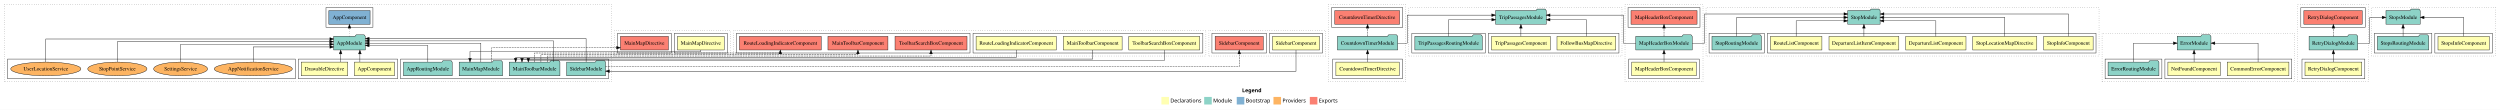
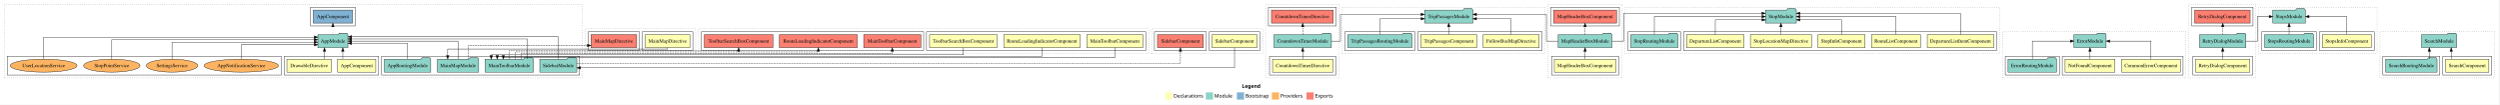
- <svg xmlns="http://www.w3.org/2000/svg" width="6603pt" height="290pt" viewBox="0.00 0.00 6603.00 290.00">
+ <svg xmlns="http://www.w3.org/2000/svg" width="6929pt" height="290pt" viewBox="0.00 0.00 6929.00 290.00">
  <g id="graph0" class="graph" transform="scale(1 1) rotate(0) translate(4 286)">
-     <polygon fill="#ffffff" stroke="transparent" points="-4,4 -4,-286 6599,-286 6599,4 -4,4" />
-     <text text-anchor="start" x="3276.509" y="-42.4" font-family="sans-serif" font-weight="bold" font-size="14.00" fill="#000000">Legend</text>
-     <polygon fill="#ffffb3" stroke="transparent" points="3063.5,-10 3063.5,-30 3083.5,-30 3083.5,-10 3063.5,-10" />
-     <text text-anchor="start" x="3087.129" y="-15.4" font-family="sans-serif" font-size="14.00" fill="#000000">  Declarations</text>
-     <polygon fill="#8dd3c7" stroke="transparent" points="3176.5,-10 3176.5,-30 3196.5,-30 3196.5,-10 3176.5,-10" />
-     <text text-anchor="start" x="3200.225" y="-15.4" font-family="sans-serif" font-size="14.00" fill="#000000">  Module</text>
-     <polygon fill="#80b1d3" stroke="transparent" points="3262.5,-10 3262.5,-30 3282.5,-30 3282.5,-10 3262.5,-10" />
-     <text text-anchor="start" x="3286.281" y="-15.4" font-family="sans-serif" font-size="14.00" fill="#000000">  Bootstrap</text>
-     <polygon fill="#fdb462" stroke="transparent" points="3359.5,-10 3359.5,-30 3379.5,-30 3379.5,-10 3359.5,-10" />
-     <text text-anchor="start" x="3383.173" y="-15.4" font-family="sans-serif" font-size="14.00" fill="#000000">  Providers</text>
-     <polygon fill="#fb8072" stroke="transparent" points="3455.5,-10 3455.5,-30 3475.5,-30 3475.5,-10 3455.5,-10" />
-     <text text-anchor="start" x="3479.226" y="-15.4" font-family="sans-serif" font-size="14.00" fill="#000000">  Exports</text>
+     <polygon fill="#ffffff" stroke="transparent" points="-4,4 -4,-286 6925,-286 6925,4 -4,4" />
+     <text text-anchor="start" x="3439.509" y="-42.4" font-family="sans-serif" font-weight="bold" font-size="14.00" fill="#000000">Legend</text>
+     <polygon fill="#ffffb3" stroke="transparent" points="3226.5,-10 3226.5,-30 3246.5,-30 3246.5,-10 3226.5,-10" />
+     <text text-anchor="start" x="3250.129" y="-15.4" font-family="sans-serif" font-size="14.00" fill="#000000">  Declarations</text>
+     <polygon fill="#8dd3c7" stroke="transparent" points="3339.5,-10 3339.5,-30 3359.5,-30 3359.5,-10 3339.5,-10" />
+     <text text-anchor="start" x="3363.225" y="-15.4" font-family="sans-serif" font-size="14.00" fill="#000000">  Module</text>
+     <polygon fill="#80b1d3" stroke="transparent" points="3425.5,-10 3425.5,-30 3445.5,-30 3445.5,-10 3425.5,-10" />
+     <text text-anchor="start" x="3449.281" y="-15.4" font-family="sans-serif" font-size="14.00" fill="#000000">  Bootstrap</text>
+     <polygon fill="#fdb462" stroke="transparent" points="3522.5,-10 3522.5,-30 3542.5,-30 3542.5,-10 3522.5,-10" />
+     <text text-anchor="start" x="3546.173" y="-15.4" font-family="sans-serif" font-size="14.00" fill="#000000">  Providers</text>
+     <polygon fill="#fb8072" stroke="transparent" points="3618.5,-10 3618.5,-30 3638.5,-30 3638.5,-10 3618.5,-10" />
+     <text text-anchor="start" x="3642.226" y="-15.4" font-family="sans-serif" font-size="14.00" fill="#000000">  Exports</text>
    <g id="clust1" class="cluster">
      <polygon fill="none" stroke="#000000" stroke-dasharray="1,5" points="8,-70 8,-274 1611,-274 1611,-70 8,-70" />
    </g>
    <g id="clust2" class="cluster">
      <polygon fill="none" stroke="#000000" points="784,-78 784,-130 1046,-130 1046,-78 784,-78" />
    </g>
    <g id="clust5" class="cluster">
      <polygon fill="none" stroke="#000000" points="1054,-78 1054,-130 1603,-130 1603,-78 1054,-78" />
    </g>
    <g id="clust7" class="cluster">
      <polygon fill="none" stroke="#000000" points="857,-214 857,-266 981,-266 981,-214 857,-214" />
    </g>
    <g id="clust8" class="cluster">
      <polygon fill="none" stroke="#000000" points="16,-78 16,-130 776,-130 776,-78 16,-78" />
    </g>
    <g id="clust15" class="cluster">
      <polygon fill="none" stroke="#000000" stroke-dasharray="1,5" points="3505,-70 3505,-274 3709,-274 3709,-70 3505,-70" />
    </g>
    <g id="clust16" class="cluster">
      <polygon fill="none" stroke="#000000" points="3516,-78 3516,-130 3700,-130 3700,-78 3516,-78" />
    </g>
    <g id="clust19" class="cluster">
      <polygon fill="none" stroke="#000000" points="3513,-214 3513,-266 3701,-266 3701,-214 3513,-214" />
    </g>
    <g id="clust22" class="cluster">
      <polygon fill="none" stroke="#000000" stroke-dasharray="1,5" points="5548,-70 5548,-198 6057,-198 6057,-70 5548,-70" />
    </g>
    <g id="clust23" class="cluster">
      <polygon fill="none" stroke="#000000" points="5714,-78 5714,-130 6049,-130 6049,-78 5714,-78" />
    </g>
    <g id="clust26" class="cluster">
      <polygon fill="none" stroke="#000000" points="5556,-78 5556,-130 5706,-130 5706,-78 5556,-78" />
    </g>
    <g id="clust36" class="cluster">
      <polygon fill="none" stroke="#000000" stroke-dasharray="1,5" points="1619,-138 1619,-206 1925,-206 1925,-138 1619,-138" />
    </g>
    <g id="clust37" class="cluster">
      <polygon fill="none" stroke="#000000" points="1777,-146 1777,-198 1917,-198 1917,-146 1777,-146" />
    </g>
    <g id="clust40" class="cluster">
      <polygon fill="none" stroke="#000000" points="1627,-146 1627,-198 1769,-198 1769,-146 1627,-146" />
    </g>
    <g id="clust43" class="cluster">
      <polygon fill="none" stroke="#000000" stroke-dasharray="1,5" points="1933,-138 1933,-206 3181,-206 3181,-138 1933,-138" />
    </g>
    <g id="clust44" class="cluster">
-       <polygon fill="none" stroke="#000000" points="2566,-146 2566,-198 3173,-198 3173,-146 2566,-146" />
+       <polygon fill="none" stroke="#000000" points="2565,-146 2565,-198 3173,-198 3173,-146 2565,-146" />
    </g>
    <g id="clust49" class="cluster">
-       <polygon fill="none" stroke="#000000" points="1941,-146 1941,-198 2558,-198 2558,-146 1941,-146" />
+       <polygon fill="none" stroke="#000000" points="1941,-146 1941,-198 2557,-198 2557,-146 1941,-146" />
    </g>
    <g id="clust52" class="cluster">
      <polygon fill="none" stroke="#000000" stroke-dasharray="1,5" points="4288,-70 4288,-274 4494,-274 4494,-70 4288,-70" />
    </g>
    <g id="clust53" class="cluster">
      <polygon fill="none" stroke="#000000" points="4298,-78 4298,-130 4484,-130 4484,-78 4298,-78" />
    </g>
    <g id="clust56" class="cluster">
      <polygon fill="none" stroke="#000000" points="4296,-214 4296,-266 4486,-266 4486,-214 4296,-214" />
    </g>
    <g id="clust59" class="cluster">
      <polygon fill="none" stroke="#000000" stroke-dasharray="1,5" points="6065,-70 6065,-274 6251,-274 6251,-70 6065,-70" />
    </g>
    <g id="clust60" class="cluster">
      <polygon fill="none" stroke="#000000" points="6076,-78 6076,-130 6242,-130 6242,-78 6076,-78" />
    </g>
    <g id="clust63" class="cluster">
      <polygon fill="none" stroke="#000000" points="6073,-214 6073,-266 6243,-266 6243,-214 6073,-214" />
    </g>
    <g id="clust66" class="cluster">
+       <polygon fill="none" stroke="#000000" stroke-dasharray="1,5" points="6595,-70 6595,-198 6913,-198 6913,-70 6595,-70" />
+     </g>
+     <g id="clust67" class="cluster">
+       <polygon fill="none" stroke="#000000" points="6769,-78 6769,-130 6905,-130 6905,-78 6769,-78" />
+     </g>
+     <g id="clust69" class="cluster">
+       <polygon fill="none" stroke="#000000" points="6603,-78 6603,-130 6761,-130 6761,-78 6603,-78" />
+     </g>
+     <g id="clust79" class="cluster">
      <polygon fill="none" stroke="#000000" stroke-dasharray="1,5" points="3189,-138 3189,-206 3497,-206 3497,-138 3189,-138" />
    </g>
-     <g id="clust67" class="cluster">
+     <g id="clust80" class="cluster">
      <polygon fill="none" stroke="#000000" points="3349,-146 3349,-198 3489,-198 3489,-146 3349,-146" />
    </g>
-     <g id="clust70" class="cluster">
+     <g id="clust83" class="cluster">
      <polygon fill="none" stroke="#000000" points="3197,-146 3197,-198 3341,-198 3341,-146 3197,-146" />
    </g>
-     <g id="clust73" class="cluster">
+     <g id="clust86" class="cluster">
      <polygon fill="none" stroke="#000000" stroke-dasharray="1,5" points="4502,-138 4502,-266 5540,-266 5540,-138 4502,-138" />
    </g>
-     <g id="clust74" class="cluster">
+     <g id="clust87" class="cluster">
      <polygon fill="none" stroke="#000000" points="4664,-146 4664,-198 5532,-198 5532,-146 4664,-146" />
    </g>
-     <g id="clust80" class="cluster">
+     <g id="clust93" class="cluster">
      <polygon fill="none" stroke="#000000" points="4510,-146 4510,-198 4656,-198 4656,-146 4510,-146" />
    </g>
-     <g id="clust90" class="cluster">
+     <g id="clust103" class="cluster">
      <polygon fill="none" stroke="#000000" stroke-dasharray="1,5" points="6259,-138 6259,-266 6587,-266 6587,-138 6259,-138" />
    </g>
-     <g id="clust91" class="cluster">
+     <g id="clust104" class="cluster">
      <polygon fill="none" stroke="#000000" points="6427,-146 6427,-198 6579,-198 6579,-146 6427,-146" />
    </g>
-     <g id="clust93" class="cluster">
+     <g id="clust106" class="cluster">
      <polygon fill="none" stroke="#000000" points="6267,-146 6267,-198 6419,-198 6419,-146 6267,-146" />
    </g>
-     <g id="clust103" class="cluster">
+     <g id="clust116" class="cluster">
      <polygon fill="none" stroke="#000000" stroke-dasharray="1,5" points="3717,-138 3717,-266 4280,-266 4280,-138 3717,-138" />
    </g>
-     <g id="clust104" class="cluster">
+     <g id="clust117" class="cluster">
      <polygon fill="none" stroke="#000000" points="3927,-146 3927,-198 4272,-198 4272,-146 3927,-146" />
    </g>
-     <g id="clust107" class="cluster">
+     <g id="clust120" class="cluster">
      <polygon fill="none" stroke="#000000" points="3725,-146 3725,-198 3919,-198 3919,-146 3725,-146" />
    </g>
    <g id="node1" class="node">
      <polygon fill="#ffffb3" stroke="#000000" points="1037.94,-122 932.06,-122 932.06,-86 1037.94,-86 1037.94,-122" />
      <text text-anchor="middle" x="985" y="-99.8" font-family="Times,serif" font-size="14.00" fill="#000000">AppComponent</text>
    </g>
    <g id="node3" class="node">
      <polygon fill="#8dd3c7" stroke="#000000" points="960.657,-190 957.657,-194 936.657,-194 933.657,-190 877.343,-190 877.343,-154 960.657,-154 960.657,-190" />
      <text text-anchor="middle" x="919" y="-167.8" font-family="Times,serif" font-size="14.00" fill="#000000">AppModule</text>
    </g>
    <g id="edge1" class="edge">
      <path fill="none" stroke="#000000" d="M946.554,-122.223C946.554,-122.223 946.554,-143.727 946.554,-143.727" />
      <polygon fill="#000000" stroke="#000000" points="943.054,-143.727 946.554,-153.727 950.054,-143.727 943.054,-143.727" />
    </g>
    <g id="node2" class="node">
      <polygon fill="#ffffb3" stroke="#000000" points="914.492,-122 791.508,-122 791.508,-86 914.492,-86 914.492,-122" />
      <text text-anchor="middle" x="853" y="-99.8" font-family="Times,serif" font-size="14.00" fill="#000000">DrawableDirective</text>
    </g>
    <g id="edge2" class="edge">
      <path fill="none" stroke="#000000" d="M895.709,-122.223C895.709,-122.223 895.709,-143.727 895.709,-143.727" />
      <polygon fill="#000000" stroke="#000000" points="892.209,-143.727 895.709,-153.727 899.209,-143.727 892.209,-143.727" />
    </g>
    <g id="node8" class="node">
      <polygon fill="#80b1d3" stroke="#000000" points="973.439,-258 864.561,-258 864.561,-222 973.439,-222 973.439,-258" />
      <text text-anchor="middle" x="919" y="-235.8" font-family="Times,serif" font-size="14.00" fill="#000000">AppComponent </text>
    </g>
    <g id="edge7" class="edge">
      <path fill="none" stroke="#000000" stroke-dasharray="1,5" d="M919,-190.223C919,-190.223 919,-211.727 919,-211.727" />
      <polygon fill="#000000" stroke="#000000" points="915.5,-211.727 919,-221.727 922.5,-211.727 915.5,-211.727" />
    </g>
    <g id="node4" class="node">
      <polygon fill="#8dd3c7" stroke="#000000" points="1190.274,-122 1187.274,-126 1166.274,-126 1163.274,-122 1061.726,-122 1061.726,-86 1190.274,-86 1190.274,-122" />
      <text text-anchor="middle" x="1126" y="-99.8" font-family="Times,serif" font-size="14.00" fill="#000000">AppRoutingModule</text>
    </g>
    <g id="edge3" class="edge">
      <path fill="none" stroke="#000000" d="M1126,-122.267C1126,-140.555 1126,-166 1126,-166 1126,-166 970.889,-166 970.889,-166" />
      <polygon fill="#000000" stroke="#000000" points="970.89,-162.5 960.889,-166 970.889,-169.5 970.89,-162.5" />
    </g>
    <g id="node5" class="node">
      <polygon fill="#8dd3c7" stroke="#000000" points="1323.259,-122 1320.259,-126 1299.259,-126 1296.259,-122 1208.741,-122 1208.741,-86 1323.259,-86 1323.259,-122" />
      <text text-anchor="middle" x="1266" y="-99.8" font-family="Times,serif" font-size="14.00" fill="#000000">MainMapModule</text>
    </g>
    <g id="edge4" class="edge">
      <path fill="none" stroke="#000000" d="M1266,-122.223C1266,-142.365 1266,-172 1266,-172 1266,-172 970.856,-172 970.856,-172" />
      <polygon fill="#000000" stroke="#000000" points="970.856,-168.5 960.856,-172 970.856,-175.5 970.856,-168.5" />
    </g>
    <g id="node21" class="node">
      <polygon fill="#fb8072" stroke="#000000" points="1761.292,-190 1634.708,-190 1634.708,-154 1761.292,-154 1761.292,-190" />
      <text text-anchor="middle" x="1698" y="-167.8" font-family="Times,serif" font-size="14.00" fill="#000000">MainMapDirective </text>
    </g>
    <g id="edge18" class="edge">
      <path fill="none" stroke="#000000" stroke-dasharray="5,2" d="M1294.69,-122.027C1294.69,-138.398 1294.69,-160 1294.69,-160 1294.69,-160 1624.539,-160 1624.539,-160" />
      <polygon fill="#000000" stroke="#000000" points="1624.539,-163.5 1634.539,-160 1624.539,-156.5 1624.539,-163.5" />
    </g>
    <g id="node6" class="node">
      <polygon fill="#8dd3c7" stroke="#000000" points="1474.919,-122 1471.919,-126 1450.919,-126 1447.919,-122 1341.081,-122 1341.081,-86 1474.919,-86 1474.919,-122" />
      <text text-anchor="middle" x="1408" y="-99.8" font-family="Times,serif" font-size="14.00" fill="#000000">MainToolbarModule</text>
    </g>
    <g id="edge5" class="edge">
      <path fill="none" stroke="#000000" d="M1458.032,-122.292C1458.032,-144.206 1458.032,-178 1458.032,-178 1458.032,-178 970.848,-178 970.848,-178" />
      <polygon fill="#000000" stroke="#000000" points="970.848,-174.5 960.848,-178 970.848,-181.5 970.848,-174.5" />
    </g>
    <g id="node25" class="node">
-       <polygon fill="#fb8072" stroke="#000000" points="2341.201,-190 2182.799,-190 2182.799,-154 2341.201,-154 2341.201,-190" />
-       <text text-anchor="middle" x="2262" y="-167.8" font-family="Times,serif" font-size="14.00" fill="#000000">MainToolbarComponent </text>
+       <polygon fill="#fb8072" stroke="#000000" points="2549.201,-190 2390.799,-190 2390.799,-154 2549.201,-154 2549.201,-190" />
+       <text text-anchor="middle" x="2470" y="-167.8" font-family="Times,serif" font-size="14.00" fill="#000000">MainToolbarComponent </text>
    </g>
    <g id="edge22" class="edge">
-       <path fill="none" stroke="#000000" stroke-dasharray="5,2" d="M1424.677,-122.11C1424.677,-131.897 1424.677,-142 1424.677,-142 1424.677,-142 2262,-142 2262,-142 2262,-142 2262,-143.857 2262,-143.857" />
-       <polygon fill="#000000" stroke="#000000" points="2258.5,-143.857 2262,-153.857 2265.5,-143.857 2258.5,-143.857" />
+       <path fill="none" stroke="#000000" stroke-dasharray="5,2" d="M1441.354,-122.194C1441.354,-130.278 1441.354,-138 1441.354,-138 1441.354,-138 2470,-138 2470,-138 2470,-138 2470,-143.806 2470,-143.806" />
+       <polygon fill="#000000" stroke="#000000" points="2466.5,-143.805 2470,-153.806 2473.5,-143.806 2466.5,-143.805" />
    </g>
    <g id="node26" class="node">
-       <polygon fill="#fb8072" stroke="#000000" points="2164.964,-190 1949.036,-190 1949.036,-154 2164.964,-154 2164.964,-190" />
-       <text text-anchor="middle" x="2057" y="-167.8" font-family="Times,serif" font-size="14.00" fill="#000000">RouteLoadingIndicatorComponent </text>
+       <polygon fill="#fb8072" stroke="#000000" points="2372.964,-190 2157.036,-190 2157.036,-154 2372.964,-154 2372.964,-190" />
+       <text text-anchor="middle" x="2265" y="-167.8" font-family="Times,serif" font-size="14.00" fill="#000000">RouteLoadingIndicatorComponent </text>
    </g>
    <g id="edge23" class="edge">
-       <path fill="none" stroke="#000000" stroke-dasharray="5,2" d="M1408,-122.055C1408,-133.439 1408,-146 1408,-146 1408,-146 2057,-146 2057,-146 2057,-146 2057,-146.794 2057,-146.794" />
-       <polygon fill="#000000" stroke="#000000" points="2053.5,-143.942 2057,-153.942 2060.5,-143.942 2053.5,-143.942" />
+       <path fill="none" stroke="#000000" stroke-dasharray="5,2" d="M1424.677,-122.11C1424.677,-131.897 1424.677,-142 1424.677,-142 1424.677,-142 2265,-142 2265,-142 2265,-142 2265,-143.857 2265,-143.857" />
+       <polygon fill="#000000" stroke="#000000" points="2261.5,-143.857 2265,-153.857 2268.5,-143.857 2261.5,-143.857" />
    </g>
    <g id="node27" class="node">
-       <polygon fill="#fb8072" stroke="#000000" points="2550.075,-190 2359.925,-190 2359.925,-154 2550.075,-154 2550.075,-190" />
-       <text text-anchor="middle" x="2455" y="-167.8" font-family="Times,serif" font-size="14.00" fill="#000000">ToolbarSearchBoxComponent </text>
+       <polygon fill="#fb8072" stroke="#000000" points="2139.075,-190 1948.925,-190 1948.925,-154 2139.075,-154 2139.075,-190" />
+       <text text-anchor="middle" x="2044" y="-167.8" font-family="Times,serif" font-size="14.00" fill="#000000">ToolbarSearchBoxComponent </text>
    </g>
    <g id="edge24" class="edge">
-       <path fill="none" stroke="#000000" stroke-dasharray="5,2" d="M1441.354,-122.194C1441.354,-130.278 1441.354,-138 1441.354,-138 1441.354,-138 2455,-138 2455,-138 2455,-138 2455,-143.806 2455,-143.806" />
-       <polygon fill="#000000" stroke="#000000" points="2451.5,-143.805 2455,-153.806 2458.5,-143.806 2451.5,-143.805" />
+       <path fill="none" stroke="#000000" stroke-dasharray="5,2" d="M1408,-122.055C1408,-133.439 1408,-146 1408,-146 1408,-146 2044,-146 2044,-146 2044,-146 2044,-146.794 2044,-146.794" />
+       <polygon fill="#000000" stroke="#000000" points="2040.5,-143.942 2044,-153.942 2047.5,-143.942 2040.5,-143.942" />
    </g>
    <g id="node7" class="node">
      <polygon fill="#8dd3c7" stroke="#000000" points="1595.313,-122 1592.313,-126 1571.313,-126 1568.313,-122 1492.687,-122 1492.687,-86 1595.313,-86 1595.313,-122" />
      <text text-anchor="middle" x="1544" y="-99.8" font-family="Times,serif" font-size="14.00" fill="#000000">SidebarModule</text>
    </g>
    <g id="edge6" class="edge">
      <path fill="none" stroke="#000000" d="M1544,-122.153C1544,-145.757 1544,-184 1544,-184 1544,-184 970.979,-184 970.979,-184" />
      <polygon fill="#000000" stroke="#000000" points="970.979,-180.5 960.979,-184 970.979,-187.5 970.979,-180.5" />
    </g>
-     <g id="node35" class="node">
+     <g id="node38" class="node">
      <polygon fill="#fb8072" stroke="#000000" points="3332.596,-190 3205.404,-190 3205.404,-154 3332.596,-154 3332.596,-190" />
      <text text-anchor="middle" x="3269" y="-167.8" font-family="Times,serif" font-size="14.00" fill="#000000">SidebarComponent </text>
    </g>
-     <g id="edge30" class="edge">
+     <g id="edge32" class="edge">
      <path fill="none" stroke="#000000" stroke-dasharray="5,2" d="M1595.158,-110C1881.134,-110 3269,-110 3269,-110 3269,-110 3269,-143.733 3269,-143.733" />
      <polygon fill="#000000" stroke="#000000" points="3265.5,-143.733 3269,-153.733 3272.5,-143.733 3265.5,-143.733" />
    </g>
    <g id="node9" class="node">
      <ellipse fill="#fdb462" stroke="#000000" cx="665" cy="-104" rx="103.067" ry="18" />
      <text text-anchor="middle" x="665" y="-99.8" font-family="Times,serif" font-size="14.00" fill="#000000">AppNotificationService</text>
    </g>
    <g id="edge8" class="edge">
      <path fill="none" stroke="#000000" d="M665,-122.034C665,-139.06 665,-162 665,-162 665,-162 867.341,-162 867.341,-162" />
      <polygon fill="#000000" stroke="#000000" points="867.341,-165.5 877.341,-162 867.341,-158.5 867.341,-165.5" />
    </g>
    <g id="node10" class="node">
      <ellipse fill="#fdb462" stroke="#000000" cx="473" cy="-104" rx="71.221" ry="18" />
      <text text-anchor="middle" x="473" y="-99.8" font-family="Times,serif" font-size="14.00" fill="#000000">SettingsService</text>
    </g>
    <g id="edge9" class="edge">
      <path fill="none" stroke="#000000" d="M473,-122.106C473,-141.339 473,-169 473,-169 473,-169 867.041,-169 867.041,-169" />
      <polygon fill="#000000" stroke="#000000" points="867.041,-172.5 877.041,-169 867.041,-165.5 867.041,-172.5" />
    </g>
    <g id="node11" class="node">
      <ellipse fill="#fdb462" stroke="#000000" cx="306" cy="-104" rx="78.187" ry="18" />
      <text text-anchor="middle" x="306" y="-99.8" font-family="Times,serif" font-size="14.00" fill="#000000">StopPointService</text>
    </g>
    <g id="edge10" class="edge">
      <path fill="none" stroke="#000000" d="M306,-122.169C306,-143.498 306,-176 306,-176 306,-176 866.866,-176 866.866,-176" />
      <polygon fill="#000000" stroke="#000000" points="866.866,-179.5 876.866,-176 866.866,-172.5 866.866,-179.5" />
    </g>
    <g id="node12" class="node">
      <ellipse fill="#fdb462" stroke="#000000" cx="117" cy="-104" rx="92.592" ry="18" />
      <text text-anchor="middle" x="117" y="-99.8" font-family="Times,serif" font-size="14.00" fill="#000000">UserLocationService</text>
    </g>
    <g id="edge11" class="edge">
      <path fill="none" stroke="#000000" d="M117,-122.323C117,-145.66 117,-183 117,-183 117,-183 867.29,-183 867.29,-183" />
      <polygon fill="#000000" stroke="#000000" points="867.29,-186.5 877.29,-183 867.29,-179.5 867.29,-186.5" />
    </g>
    <g id="node13" class="node">
      <polygon fill="#ffffb3" stroke="#000000" points="3691.626,-122 3524.374,-122 3524.374,-86 3691.626,-86 3691.626,-122" />
      <text text-anchor="middle" x="3608" y="-99.8" font-family="Times,serif" font-size="14.00" fill="#000000">CountdownTimerDirective</text>
    </g>
    <g id="node14" class="node">
      <polygon fill="#8dd3c7" stroke="#000000" points="3687.593,-190 3684.593,-194 3663.593,-194 3660.593,-190 3528.407,-190 3528.407,-154 3687.593,-154 3687.593,-190" />
      <text text-anchor="middle" x="3608" y="-167.8" font-family="Times,serif" font-size="14.00" fill="#000000">CountdownTimerModule</text>
    </g>
    <g id="edge12" class="edge">
      <path fill="none" stroke="#000000" d="M3608,-122.223C3608,-122.223 3608,-143.727 3608,-143.727" />
      <polygon fill="#000000" stroke="#000000" points="3604.5,-143.727 3608,-153.727 3611.5,-143.727 3604.5,-143.727" />
    </g>
    <g id="node15" class="node">
      <polygon fill="#fb8072" stroke="#000000" points="3692.626,-258 3521.374,-258 3521.374,-222 3692.626,-222 3692.626,-258" />
      <text text-anchor="middle" x="3607" y="-235.8" font-family="Times,serif" font-size="14.00" fill="#000000">CountdownTimerDirective </text>
    </g>
    <g id="edge13" class="edge">
      <path fill="none" stroke="#000000" stroke-dasharray="5,2" d="M3608,-190.223C3608,-190.223 3608,-211.727 3608,-211.727" />
      <polygon fill="#000000" stroke="#000000" points="3604.5,-211.727 3608,-221.727 3611.5,-211.727 3604.5,-211.727" />
    </g>
-     <g id="node48" class="node">
+     <g id="node51" class="node">
      <polygon fill="#8dd3c7" stroke="#000000" points="4079.914,-258 4076.914,-262 4055.914,-262 4052.914,-258 3946.086,-258 3946.086,-222 4079.914,-222 4079.914,-258" />
      <text text-anchor="middle" x="4013" y="-235.8" font-family="Times,serif" font-size="14.00" fill="#000000">TripPassagesModule</text>
    </g>
-     <g id="edge43" class="edge">
+     <g id="edge45" class="edge">
      <path fill="none" stroke="#000000" d="M3687.583,-172C3702.042,-172 3712.648,-172 3712.648,-172 3712.648,-172 3712.648,-246 3712.648,-246 3712.648,-246 3935.969,-246 3935.969,-246" />
      <polygon fill="#000000" stroke="#000000" points="3935.969,-249.5 3945.969,-246 3935.969,-242.5 3935.969,-249.5" />
    </g>
    <g id="node16" class="node">
      <polygon fill="#ffffb3" stroke="#000000" points="6041.485,-122 5878.515,-122 5878.515,-86 6041.485,-86 6041.485,-122" />
      <text text-anchor="middle" x="5960" y="-99.8" font-family="Times,serif" font-size="14.00" fill="#000000">CommonErrorComponent</text>
    </g>
    <g id="node18" class="node">
      <polygon fill="#8dd3c7" stroke="#000000" points="5835.584,-190 5832.584,-194 5811.584,-194 5808.584,-190 5746.416,-190 5746.416,-154 5835.584,-154 5835.584,-190" />
      <text text-anchor="middle" x="5791" y="-167.8" font-family="Times,serif" font-size="14.00" fill="#000000">ErrorModule</text>
    </g>
    <g id="edge14" class="edge">
      <path fill="none" stroke="#000000" d="M5960,-122.223C5960,-142.365 5960,-172 5960,-172 5960,-172 5845.845,-172 5845.845,-172" />
      <polygon fill="#000000" stroke="#000000" points="5845.845,-168.5 5835.845,-172 5845.845,-175.5 5845.845,-168.5" />
    </g>
    <g id="node17" class="node">
      <polygon fill="#ffffb3" stroke="#000000" points="5860.112,-122 5721.888,-122 5721.888,-86 5860.112,-86 5860.112,-122" />
      <text text-anchor="middle" x="5791" y="-99.8" font-family="Times,serif" font-size="14.00" fill="#000000">NotFoundComponent</text>
    </g>
    <g id="edge15" class="edge">
      <path fill="none" stroke="#000000" d="M5791,-122.223C5791,-122.223 5791,-143.727 5791,-143.727" />
      <polygon fill="#000000" stroke="#000000" points="5787.5,-143.727 5791,-153.727 5794.5,-143.727 5787.5,-143.727" />
    </g>
    <g id="node19" class="node">
      <polygon fill="#8dd3c7" stroke="#000000" points="5698.202,-122 5695.202,-126 5674.202,-126 5671.202,-122 5563.798,-122 5563.798,-86 5698.202,-86 5698.202,-122" />
      <text text-anchor="middle" x="5631" y="-99.8" font-family="Times,serif" font-size="14.00" fill="#000000">ErrorRoutingModule</text>
    </g>
    <g id="edge16" class="edge">
      <path fill="none" stroke="#000000" d="M5631,-122.223C5631,-142.365 5631,-172 5631,-172 5631,-172 5736.431,-172 5736.431,-172" />
      <polygon fill="#000000" stroke="#000000" points="5736.431,-175.5 5746.431,-172 5736.431,-168.5 5736.431,-175.5" />
    </g>
    <g id="node20" class="node">
      <polygon fill="#ffffb3" stroke="#000000" points="1908.792,-190 1785.208,-190 1785.208,-154 1908.792,-154 1908.792,-190" />
      <text text-anchor="middle" x="1847" y="-167.8" font-family="Times,serif" font-size="14.00" fill="#000000">MainMapDirective</text>
    </g>
    <g id="edge17" class="edge">
      <path fill="none" stroke="#000000" d="M1847,-153.832C1847,-151.552 1847,-150 1847,-150 1847,-150 1237.31,-150 1237.31,-150 1237.31,-150 1237.31,-132.18 1237.31,-132.18" />
      <polygon fill="#000000" stroke="#000000" points="1240.81,-132.18 1237.31,-122.18 1233.81,-132.18 1240.81,-132.18" />
    </g>
    <g id="node22" class="node">
-       <polygon fill="#ffffb3" stroke="#000000" points="2959.701,-190 2804.299,-190 2804.299,-154 2959.701,-154 2959.701,-190" />
-       <text text-anchor="middle" x="2882" y="-167.8" font-family="Times,serif" font-size="14.00" fill="#000000">MainToolbarComponent</text>
+       <polygon fill="#ffffb3" stroke="#000000" points="3164.701,-190 3009.299,-190 3009.299,-154 3164.701,-154 3164.701,-190" />
+       <text text-anchor="middle" x="3087" y="-167.8" font-family="Times,serif" font-size="14.00" fill="#000000">MainToolbarComponent</text>
    </g>
    <g id="edge19" class="edge">
-       <path fill="none" stroke="#000000" d="M2882,-153.945C2882,-142.561 2882,-130 2882,-130 2882,-130 1374.646,-130 1374.646,-130 1374.646,-130 1374.646,-129.206 1374.646,-129.206" />
+       <path fill="none" stroke="#000000" d="M3087,-153.82C3087,-140.962 3087,-126 3087,-126 3087,-126 1391.323,-126 1391.323,-126 1391.323,-126 1391.323,-125.617 1391.323,-125.617" />
+       <polygon fill="#000000" stroke="#000000" points="1394.823,-132.168 1391.323,-122.168 1387.823,-132.168 1394.823,-132.168" />
+     </g>
+     <g id="node23" class="node">
+       <polygon fill="#ffffb3" stroke="#000000" points="2990.964,-190 2779.036,-190 2779.036,-154 2990.964,-154 2990.964,-190" />
+       <text text-anchor="middle" x="2885" y="-167.8" font-family="Times,serif" font-size="14.00" fill="#000000">RouteLoadingIndicatorComponent</text>
+     </g>
+     <g id="edge20" class="edge">
+       <path fill="none" stroke="#000000" d="M2885,-153.945C2885,-142.561 2885,-130 2885,-130 2885,-130 1374.646,-130 1374.646,-130 1374.646,-130 1374.646,-129.206 1374.646,-129.206" />
      <polygon fill="#000000" stroke="#000000" points="1378.146,-132.058 1374.646,-122.058 1371.146,-132.058 1378.146,-132.058" />
    </g>
-     <g id="node23" class="node">
-       <polygon fill="#ffffb3" stroke="#000000" points="2785.964,-190 2574.036,-190 2574.036,-154 2785.964,-154 2785.964,-190" />
-       <text text-anchor="middle" x="2680" y="-167.8" font-family="Times,serif" font-size="14.00" fill="#000000">RouteLoadingIndicatorComponent</text>
-     </g>
-     <g id="edge20" class="edge">
-       <path fill="none" stroke="#000000" d="M2680,-153.89C2680,-144.103 2680,-134 2680,-134 2680,-134 1357.968,-134 1357.968,-134 1357.968,-134 1357.968,-132.143 1357.968,-132.143" />
+     <g id="node24" class="node">
+       <polygon fill="#ffffb3" stroke="#000000" points="2760.574,-190 2573.426,-190 2573.426,-154 2760.574,-154 2760.574,-190" />
+       <text text-anchor="middle" x="2667" y="-167.8" font-family="Times,serif" font-size="14.00" fill="#000000">ToolbarSearchBoxComponent</text>
+     </g>
+     <g id="edge21" class="edge">
+       <path fill="none" stroke="#000000" d="M2667,-153.89C2667,-144.103 2667,-134 2667,-134 2667,-134 1357.968,-134 1357.968,-134 1357.968,-134 1357.968,-132.143 1357.968,-132.143" />
      <polygon fill="#000000" stroke="#000000" points="1361.468,-132.143 1357.968,-122.143 1354.468,-132.143 1361.468,-132.143" />
-     </g>
-     <g id="node24" class="node">
-       <polygon fill="#ffffb3" stroke="#000000" points="3164.574,-190 2977.426,-190 2977.426,-154 3164.574,-154 3164.574,-190" />
-       <text text-anchor="middle" x="3071" y="-167.8" font-family="Times,serif" font-size="14.00" fill="#000000">ToolbarSearchBoxComponent</text>
-     </g>
-     <g id="edge21" class="edge">
-       <path fill="none" stroke="#000000" d="M3071,-153.82C3071,-140.962 3071,-126 3071,-126 3071,-126 1391.323,-126 1391.323,-126 1391.323,-126 1391.323,-125.617 1391.323,-125.617" />
-       <polygon fill="#000000" stroke="#000000" points="1394.823,-132.168 1391.323,-122.168 1387.823,-132.168 1394.823,-132.168" />
    </g>
    <g id="node28" class="node">
      <polygon fill="#ffffb3" stroke="#000000" points="4476.239,-122 4305.761,-122 4305.761,-86 4476.239,-86 4476.239,-122" />
      <text text-anchor="middle" x="4391" y="-99.8" font-family="Times,serif" font-size="14.00" fill="#000000">MapHeaderBoxComponent</text>
    </g>
    <g id="node29" class="node">
      <polygon fill="#8dd3c7" stroke="#000000" points="4465.457,-190 4462.457,-194 4441.457,-194 4438.457,-190 4316.543,-190 4316.543,-154 4465.457,-154 4465.457,-190" />
      <text text-anchor="middle" x="4391" y="-167.8" font-family="Times,serif" font-size="14.00" fill="#000000">MapHeaderBoxModule</text>
    </g>
    <g id="edge25" class="edge">
      <path fill="none" stroke="#000000" d="M4391,-122.223C4391,-122.223 4391,-143.727 4391,-143.727" />
      <polygon fill="#000000" stroke="#000000" points="4387.5,-143.727 4391,-153.727 4394.5,-143.727 4387.5,-143.727" />
    </g>
    <g id="node30" class="node">
      <polygon fill="#fb8072" stroke="#000000" points="4478.239,-258 4303.761,-258 4303.761,-222 4478.239,-222 4478.239,-258" />
      <text text-anchor="middle" x="4391" y="-235.8" font-family="Times,serif" font-size="14.00" fill="#000000">MapHeaderBoxComponent </text>
    </g>
    <g id="edge26" class="edge">
      <path fill="none" stroke="#000000" stroke-dasharray="5,2" d="M4391,-190.223C4391,-190.223 4391,-211.727 4391,-211.727" />
      <polygon fill="#000000" stroke="#000000" points="4387.5,-211.727 4391,-221.727 4394.5,-211.727 4387.5,-211.727" />
    </g>
-     <g id="node41" class="node">
-       <polygon fill="#8dd3c7" stroke="#000000" points="4961.723,-258 4958.723,-262 4937.723,-262 4934.723,-258 4876.277,-258 4876.277,-222 4961.723,-222 4961.723,-258" />
-       <text text-anchor="middle" x="4919" y="-235.8" font-family="Times,serif" font-size="14.00" fill="#000000">StopModule</text>
-     </g>
-     <g id="edge36" class="edge">
-       <path fill="none" stroke="#000000" d="M4465.588,-172C4483.705,-172 4497.975,-172 4497.975,-172 4497.975,-172 4497.975,-249 4497.975,-249 4497.975,-249 4866.313,-249 4866.313,-249" />
-       <polygon fill="#000000" stroke="#000000" points="4866.313,-252.5 4876.313,-249 4866.313,-245.5 4866.313,-252.5" />
-     </g>
-     <g id="edge44" class="edge">
+     <g id="node44" class="node">
+       <polygon fill="#8dd3c7" stroke="#000000" points="4976.723,-258 4973.723,-262 4952.723,-262 4949.723,-258 4891.277,-258 4891.277,-222 4976.723,-222 4976.723,-258" />
+       <text text-anchor="middle" x="4934" y="-235.8" font-family="Times,serif" font-size="14.00" fill="#000000">StopModule</text>
+     </g>
+     <g id="edge38" class="edge">
+       <path fill="none" stroke="#000000" d="M4465.588,-172C4483.705,-172 4497.975,-172 4497.975,-172 4497.975,-172 4497.975,-249 4497.975,-249 4497.975,-249 4880.999,-249 4880.999,-249" />
+       <polygon fill="#000000" stroke="#000000" points="4880.999,-252.5 4890.999,-249 4880.999,-245.5 4880.999,-252.5" />
+     </g>
+     <g id="edge46" class="edge">
      <path fill="none" stroke="#000000" d="M4316.503,-172C4298.2,-172 4283.739,-172 4283.739,-172 4283.739,-172 4283.739,-246 4283.739,-246 4283.739,-246 4089.924,-246 4089.924,-246" />
      <polygon fill="#000000" stroke="#000000" points="4089.924,-242.5 4079.924,-246 4089.924,-249.5 4089.924,-242.5" />
    </g>
    <g id="node31" class="node">
      <polygon fill="#ffffb3" stroke="#000000" points="6234.038,-122 6083.962,-122 6083.962,-86 6234.038,-86 6234.038,-122" />
      <text text-anchor="middle" x="6159" y="-99.8" font-family="Times,serif" font-size="14.00" fill="#000000">RetryDialogComponent</text>
    </g>
    <g id="node32" class="node">
      <polygon fill="#8dd3c7" stroke="#000000" points="6223.255,-190 6220.255,-194 6199.255,-194 6196.255,-190 6094.745,-190 6094.745,-154 6223.255,-154 6223.255,-190" />
      <text text-anchor="middle" x="6159" y="-167.8" font-family="Times,serif" font-size="14.00" fill="#000000">RetryDialogModule</text>
    </g>
    <g id="edge27" class="edge">
      <path fill="none" stroke="#000000" d="M6159,-122.223C6159,-122.223 6159,-143.727 6159,-143.727" />
      <polygon fill="#000000" stroke="#000000" points="6155.5,-143.727 6159,-153.727 6162.5,-143.727 6155.5,-143.727" />
    </g>
    <g id="node33" class="node">
      <polygon fill="#fb8072" stroke="#000000" points="6235.037,-258 6080.963,-258 6080.963,-222 6235.037,-222 6235.037,-258" />
      <text text-anchor="middle" x="6158" y="-235.8" font-family="Times,serif" font-size="14.00" fill="#000000">RetryDialogComponent </text>
    </g>
    <g id="edge28" class="edge">
      <path fill="none" stroke="#000000" stroke-dasharray="5,2" d="M6159,-190.223C6159,-190.223 6159,-211.727 6159,-211.727" />
      <polygon fill="#000000" stroke="#000000" points="6155.5,-211.727 6159,-221.727 6162.5,-211.727 6155.5,-211.727" />
    </g>
-     <g id="node44" class="node">
+     <g id="node47" class="node">
      <polygon fill="#8dd3c7" stroke="#000000" points="6388.168,-258 6385.168,-262 6364.168,-262 6361.168,-258 6297.832,-258 6297.832,-222 6388.168,-222 6388.168,-258" />
      <text text-anchor="middle" x="6343" y="-235.8" font-family="Times,serif" font-size="14.00" fill="#000000">StopsModule</text>
    </g>
-     <g id="edge39" class="edge">
+     <g id="edge41" class="edge">
      <path fill="none" stroke="#000000" d="M6223.342,-172C6240.841,-172 6255.063,-172 6255.063,-172 6255.063,-172 6255.063,-240 6255.063,-240 6255.063,-240 6287.743,-240 6287.743,-240" />
      <polygon fill="#000000" stroke="#000000" points="6287.743,-243.5 6297.743,-240 6287.743,-236.5 6287.743,-243.5" />
    </g>
    <g id="node34" class="node">
+       <polygon fill="#ffffb3" stroke="#000000" points="6896.92,-122 6777.08,-122 6777.08,-86 6896.92,-86 6896.92,-122" />
+       <text text-anchor="middle" x="6837" y="-99.8" font-family="Times,serif" font-size="14.00" fill="#000000">SearchComponent</text>
+     </g>
+     <g id="node35" class="node">
+       <polygon fill="#8dd3c7" stroke="#000000" points="6807.637,-190 6804.637,-194 6783.637,-194 6780.637,-190 6710.363,-190 6710.363,-154 6807.637,-154 6807.637,-190" />
+       <text text-anchor="middle" x="6759" y="-167.8" font-family="Times,serif" font-size="14.00" fill="#000000">SearchModule</text>
+     </g>
+     <g id="edge29" class="edge">
+       <path fill="none" stroke="#000000" d="M6792.554,-122.223C6792.554,-122.223 6792.554,-143.727 6792.554,-143.727" />
+       <polygon fill="#000000" stroke="#000000" points="6789.054,-143.727 6792.554,-153.727 6796.054,-143.727 6789.054,-143.727" />
+     </g>
+     <g id="node36" class="node">
+       <polygon fill="#8dd3c7" stroke="#000000" points="6753.255,-122 6750.255,-126 6729.255,-126 6726.255,-122 6610.745,-122 6610.745,-86 6753.255,-86 6753.255,-122" />
+       <text text-anchor="middle" x="6682" y="-99.8" font-family="Times,serif" font-size="14.00" fill="#000000">SearchRoutingModule</text>
+     </g>
+     <g id="edge30" class="edge">
+       <path fill="none" stroke="#000000" d="M6731.779,-122.223C6731.779,-122.223 6731.779,-143.727 6731.779,-143.727" />
+       <polygon fill="#000000" stroke="#000000" points="6728.279,-143.727 6731.779,-153.727 6735.279,-143.727 6728.279,-143.727" />
+     </g>
+     <g id="node37" class="node">
      <polygon fill="#ffffb3" stroke="#000000" points="3481.095,-190 3356.905,-190 3356.905,-154 3481.095,-154 3481.095,-190" />
      <text text-anchor="middle" x="3419" y="-167.8" font-family="Times,serif" font-size="14.00" fill="#000000">SidebarComponent</text>
    </g>
-     <g id="edge29" class="edge">
+     <g id="edge31" class="edge">
      <path fill="none" stroke="#000000" d="M3419,-153.708C3419,-131.794 3419,-98 3419,-98 3419,-98 1605.614,-98 1605.614,-98" />
      <polygon fill="#000000" stroke="#000000" points="1605.614,-94.5 1595.614,-98 1605.614,-101.5 1605.614,-94.5" />
    </g>
-     <g id="node36" class="node">
-       <polygon fill="#ffffb3" stroke="#000000" points="5188.573,-190 5029.427,-190 5029.427,-154 5188.573,-154 5188.573,-190" />
-       <text text-anchor="middle" x="5109" y="-167.8" font-family="Times,serif" font-size="14.00" fill="#000000">DepartureListComponent</text>
-     </g>
-     <g id="edge31" class="edge">
-       <path fill="none" stroke="#000000" d="M5109,-190.023C5109,-207.373 5109,-231 5109,-231 5109,-231 4971.64,-231 4971.64,-231" />
-       <polygon fill="#000000" stroke="#000000" points="4971.64,-227.5 4961.64,-231 4971.64,-234.5 4971.64,-227.5" />
-     </g>
-     <g id="node37" class="node">
-       <polygon fill="#ffffb3" stroke="#000000" points="5011.23,-190 4826.77,-190 4826.77,-154 5011.23,-154 5011.23,-190" />
-       <text text-anchor="middle" x="4919" y="-167.8" font-family="Times,serif" font-size="14.00" fill="#000000">DepartureListItemComponent</text>
-     </g>
-     <g id="edge32" class="edge">
-       <path fill="none" stroke="#000000" d="M4919,-190.223C4919,-190.223 4919,-211.727 4919,-211.727" />
-       <polygon fill="#000000" stroke="#000000" points="4915.5,-211.727 4919,-221.727 4922.5,-211.727 4915.5,-211.727" />
-     </g>
-     <g id="node38" class="node">
-       <polygon fill="#ffffb3" stroke="#000000" points="4808.053,-190 4671.947,-190 4671.947,-154 4808.053,-154 4808.053,-190" />
-       <text text-anchor="middle" x="4740" y="-167.8" font-family="Times,serif" font-size="14.00" fill="#000000">RouteListComponent</text>
+     <g id="node39" class="node">
+       <polygon fill="#ffffb3" stroke="#000000" points="4831.573,-190 4672.427,-190 4672.427,-154 4831.573,-154 4831.573,-190" />
+       <text text-anchor="middle" x="4752" y="-167.8" font-family="Times,serif" font-size="14.00" fill="#000000">DepartureListComponent</text>
    </g>
    <g id="edge33" class="edge">
-       <path fill="none" stroke="#000000" d="M4740,-190.023C4740,-207.373 4740,-231 4740,-231 4740,-231 4866.125,-231 4866.125,-231" />
-       <polygon fill="#000000" stroke="#000000" points="4866.125,-234.5 4876.125,-231 4866.125,-227.5 4866.125,-234.5" />
-     </g>
-     <g id="node39" class="node">
-       <polygon fill="#ffffb3" stroke="#000000" points="5524.327,-190 5393.673,-190 5393.673,-154 5524.327,-154 5524.327,-190" />
-       <text text-anchor="middle" x="5459" y="-167.8" font-family="Times,serif" font-size="14.00" fill="#000000">StopInfoComponent</text>
+       <path fill="none" stroke="#000000" d="M4752,-190.023C4752,-207.373 4752,-231 4752,-231 4752,-231 4881.329,-231 4881.329,-231" />
+       <polygon fill="#000000" stroke="#000000" points="4881.329,-234.5 4891.329,-231 4881.329,-227.5 4881.329,-234.5" />
+     </g>
+     <g id="node40" class="node">
+       <polygon fill="#ffffb3" stroke="#000000" points="5524.23,-190 5339.77,-190 5339.77,-154 5524.23,-154 5524.23,-190" />
+       <text text-anchor="middle" x="5432" y="-167.8" font-family="Times,serif" font-size="14.00" fill="#000000">DepartureListItemComponent</text>
    </g>
    <g id="edge34" class="edge">
-       <path fill="none" stroke="#000000" d="M5459,-190.248C5459,-213.018 5459,-249 5459,-249 5459,-249 4971.824,-249 4971.824,-249" />
-       <polygon fill="#000000" stroke="#000000" points="4971.824,-245.5 4961.824,-249 4971.824,-252.5 4971.824,-245.5" />
-     </g>
-     <g id="node40" class="node">
-       <polygon fill="#ffffb3" stroke="#000000" points="5375.678,-190 5206.322,-190 5206.322,-154 5375.678,-154 5375.678,-190" />
-       <text text-anchor="middle" x="5291" y="-167.8" font-family="Times,serif" font-size="14.00" fill="#000000">StopLocationMapDirective</text>
+       <path fill="none" stroke="#000000" d="M5432,-190.248C5432,-213.018 5432,-249 5432,-249 5432,-249 4986.89,-249 4986.89,-249" />
+       <polygon fill="#000000" stroke="#000000" points="4986.89,-245.5 4976.89,-249 4986.89,-252.5 4986.89,-245.5" />
+     </g>
+     <g id="node41" class="node">
+       <polygon fill="#ffffb3" stroke="#000000" points="5321.053,-190 5184.947,-190 5184.947,-154 5321.053,-154 5321.053,-190" />
+       <text text-anchor="middle" x="5253" y="-167.8" font-family="Times,serif" font-size="14.00" fill="#000000">RouteListComponent</text>
    </g>
    <g id="edge35" class="edge">
-       <path fill="none" stroke="#000000" d="M5291,-190.223C5291,-210.365 5291,-240 5291,-240 5291,-240 4971.673,-240 4971.673,-240" />
-       <polygon fill="#000000" stroke="#000000" points="4971.673,-236.5 4961.673,-240 4971.673,-243.5 4971.673,-236.5" />
+       <path fill="none" stroke="#000000" d="M5253,-190.223C5253,-210.365 5253,-240 5253,-240 5253,-240 4986.691,-240 4986.691,-240" />
+       <polygon fill="#000000" stroke="#000000" points="4986.691,-236.5 4976.691,-240 4986.691,-243.5 4986.691,-236.5" />
    </g>
    <g id="node42" class="node">
+       <polygon fill="#ffffb3" stroke="#000000" points="5167.327,-190 5036.673,-190 5036.673,-154 5167.327,-154 5167.327,-190" />
+       <text text-anchor="middle" x="5102" y="-167.8" font-family="Times,serif" font-size="14.00" fill="#000000">StopInfoComponent</text>
+     </g>
+     <g id="edge36" class="edge">
+       <path fill="none" stroke="#000000" d="M5102,-190.023C5102,-207.373 5102,-231 5102,-231 5102,-231 4986.828,-231 4986.828,-231" />
+       <polygon fill="#000000" stroke="#000000" points="4986.828,-227.5 4976.828,-231 4986.828,-234.5 4986.828,-227.5" />
+     </g>
+     <g id="node43" class="node">
+       <polygon fill="#ffffb3" stroke="#000000" points="5018.678,-190 4849.322,-190 4849.322,-154 5018.678,-154 5018.678,-190" />
+       <text text-anchor="middle" x="4934" y="-167.8" font-family="Times,serif" font-size="14.00" fill="#000000">StopLocationMapDirective</text>
+     </g>
+     <g id="edge37" class="edge">
+       <path fill="none" stroke="#000000" d="M4934,-190.223C4934,-190.223 4934,-211.727 4934,-211.727" />
+       <polygon fill="#000000" stroke="#000000" points="4930.5,-211.727 4934,-221.727 4937.5,-211.727 4930.5,-211.727" />
+     </g>
+     <g id="node45" class="node">
      <polygon fill="#8dd3c7" stroke="#000000" points="4648.341,-190 4645.341,-194 4624.341,-194 4621.341,-190 4517.659,-190 4517.659,-154 4648.341,-154 4648.341,-190" />
      <text text-anchor="middle" x="4583" y="-167.8" font-family="Times,serif" font-size="14.00" fill="#000000">StopRoutingModule</text>
    </g>
-     <g id="edge37" class="edge">
-       <path fill="none" stroke="#000000" d="M4583,-190.223C4583,-210.365 4583,-240 4583,-240 4583,-240 4866.104,-240 4866.104,-240" />
-       <polygon fill="#000000" stroke="#000000" points="4866.104,-243.5 4876.104,-240 4866.104,-236.5 4866.104,-243.5" />
-     </g>
-     <g id="node43" class="node">
+     <g id="edge39" class="edge">
+       <path fill="none" stroke="#000000" d="M4583,-190.223C4583,-210.365 4583,-240 4583,-240 4583,-240 4881.311,-240 4881.311,-240" />
+       <polygon fill="#000000" stroke="#000000" points="4881.311,-243.5 4891.311,-240 4881.311,-236.5 4881.311,-243.5" />
+     </g>
+     <g id="node46" class="node">
      <polygon fill="#ffffb3" stroke="#000000" points="6570.772,-190 6435.228,-190 6435.228,-154 6570.772,-154 6570.772,-190" />
      <text text-anchor="middle" x="6503" y="-167.8" font-family="Times,serif" font-size="14.00" fill="#000000">StopsInfoComponent</text>
    </g>
-     <g id="edge38" class="edge">
+     <g id="edge40" class="edge">
      <path fill="none" stroke="#000000" d="M6503,-190.223C6503,-210.365 6503,-240 6503,-240 6503,-240 6398.422,-240 6398.422,-240" />
      <polygon fill="#000000" stroke="#000000" points="6398.422,-236.5 6388.422,-240 6398.422,-243.5 6398.422,-236.5" />
    </g>
-     <g id="node45" class="node">
+     <g id="node48" class="node">
      <polygon fill="#8dd3c7" stroke="#000000" points="6410.786,-190 6407.786,-194 6386.786,-194 6383.786,-190 6275.214,-190 6275.214,-154 6410.786,-154 6410.786,-190" />
      <text text-anchor="middle" x="6343" y="-167.8" font-family="Times,serif" font-size="14.00" fill="#000000">StopsRoutingModule</text>
    </g>
-     <g id="edge40" class="edge">
+     <g id="edge42" class="edge">
      <path fill="none" stroke="#000000" d="M6343,-190.223C6343,-190.223 6343,-211.727 6343,-211.727" />
      <polygon fill="#000000" stroke="#000000" points="6339.5,-211.727 6343,-221.727 6346.5,-211.727 6339.5,-211.727" />
    </g>
-     <g id="node46" class="node">
+     <g id="node49" class="node">
      <polygon fill="#ffffb3" stroke="#000000" points="4263.694,-190 4108.306,-190 4108.306,-154 4263.694,-154 4263.694,-190" />
      <text text-anchor="middle" x="4186" y="-167.8" font-family="Times,serif" font-size="14.00" fill="#000000">FollowBusMapDirective</text>
    </g>
-     <g id="edge41" class="edge">
+     <g id="edge43" class="edge">
      <path fill="none" stroke="#000000" d="M4186,-190.267C4186,-208.555 4186,-234 4186,-234 4186,-234 4089.886,-234 4089.886,-234" />
      <polygon fill="#000000" stroke="#000000" points="4089.886,-230.5 4079.886,-234 4089.886,-237.5 4089.886,-230.5" />
    </g>
-     <g id="node47" class="node">
+     <g id="node50" class="node">
      <polygon fill="#ffffb3" stroke="#000000" points="4090.697,-190 3935.303,-190 3935.303,-154 4090.697,-154 4090.697,-190" />
      <text text-anchor="middle" x="4013" y="-167.8" font-family="Times,serif" font-size="14.00" fill="#000000">TripPassagesComponent</text>
    </g>
-     <g id="edge42" class="edge">
+     <g id="edge44" class="edge">
      <path fill="none" stroke="#000000" d="M4013,-190.223C4013,-190.223 4013,-211.727 4013,-211.727" />
      <polygon fill="#000000" stroke="#000000" points="4009.5,-211.727 4013,-221.727 4016.5,-211.727 4009.5,-211.727" />
    </g>
-     <g id="node49" class="node">
+     <g id="node52" class="node">
      <polygon fill="#8dd3c7" stroke="#000000" points="3911.032,-190 3908.032,-194 3887.032,-194 3884.032,-190 3732.968,-190 3732.968,-154 3911.032,-154 3911.032,-190" />
      <text text-anchor="middle" x="3822" y="-167.8" font-family="Times,serif" font-size="14.00" fill="#000000">TripPassagesRoutingModule</text>
    </g>
-     <g id="edge45" class="edge">
+     <g id="edge47" class="edge">
      <path fill="none" stroke="#000000" d="M3822,-190.267C3822,-208.555 3822,-234 3822,-234 3822,-234 3936.198,-234 3936.198,-234" />
      <polygon fill="#000000" stroke="#000000" points="3936.198,-237.5 3946.198,-234 3936.197,-230.5 3936.198,-237.5" />
    </g>
  </g>
</svg>
